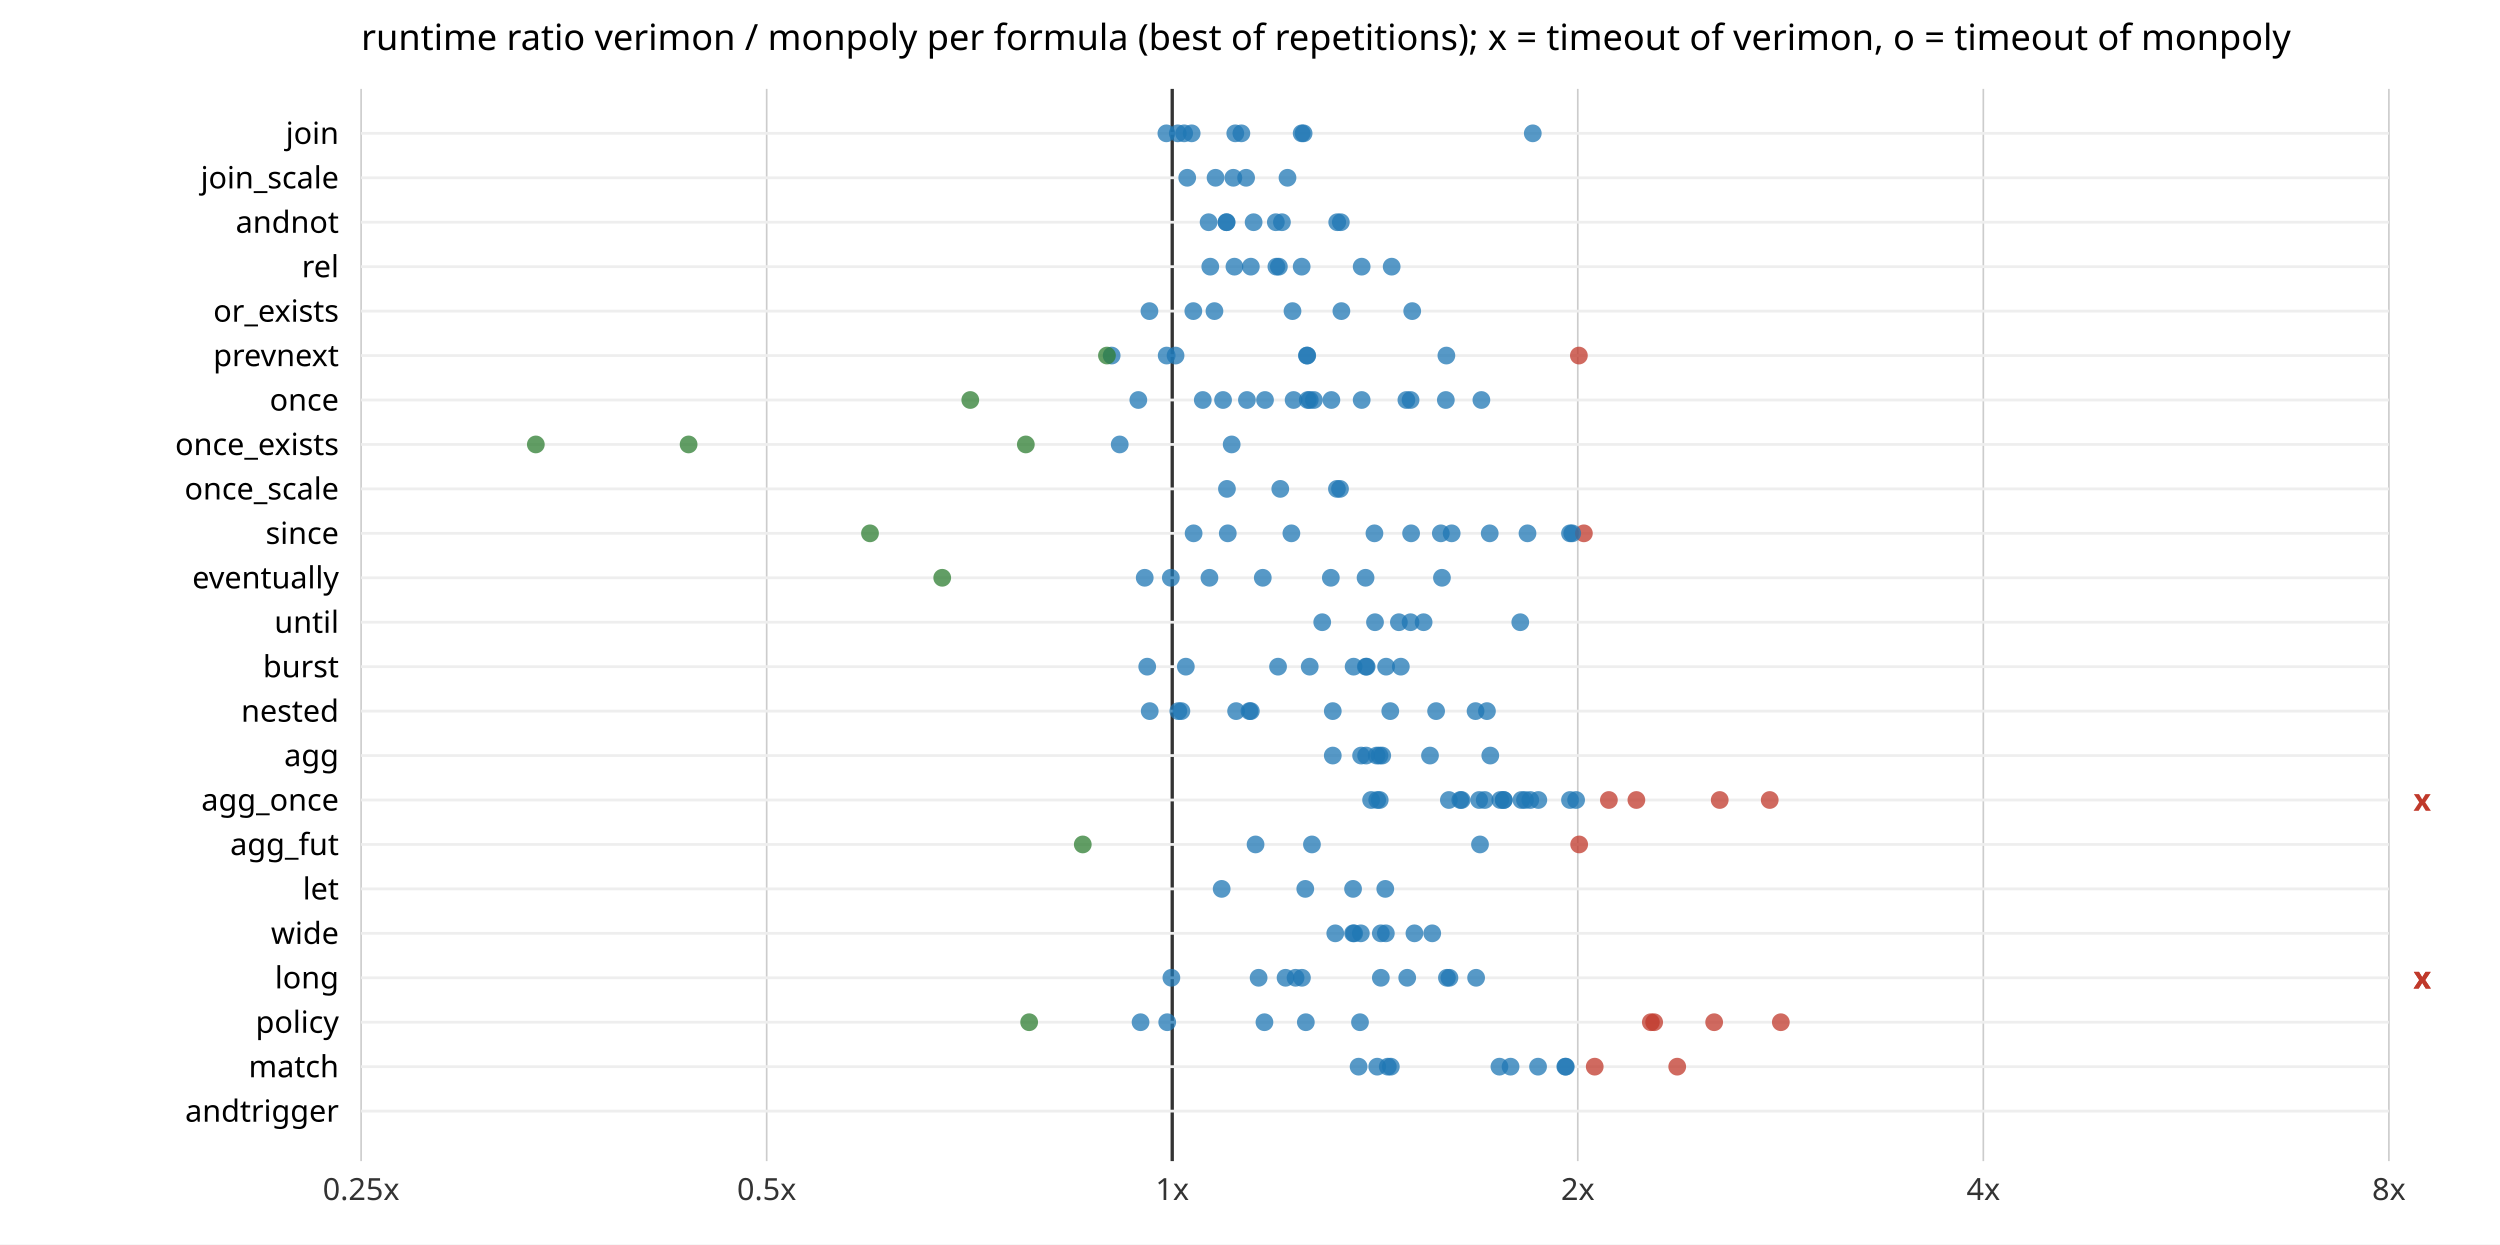
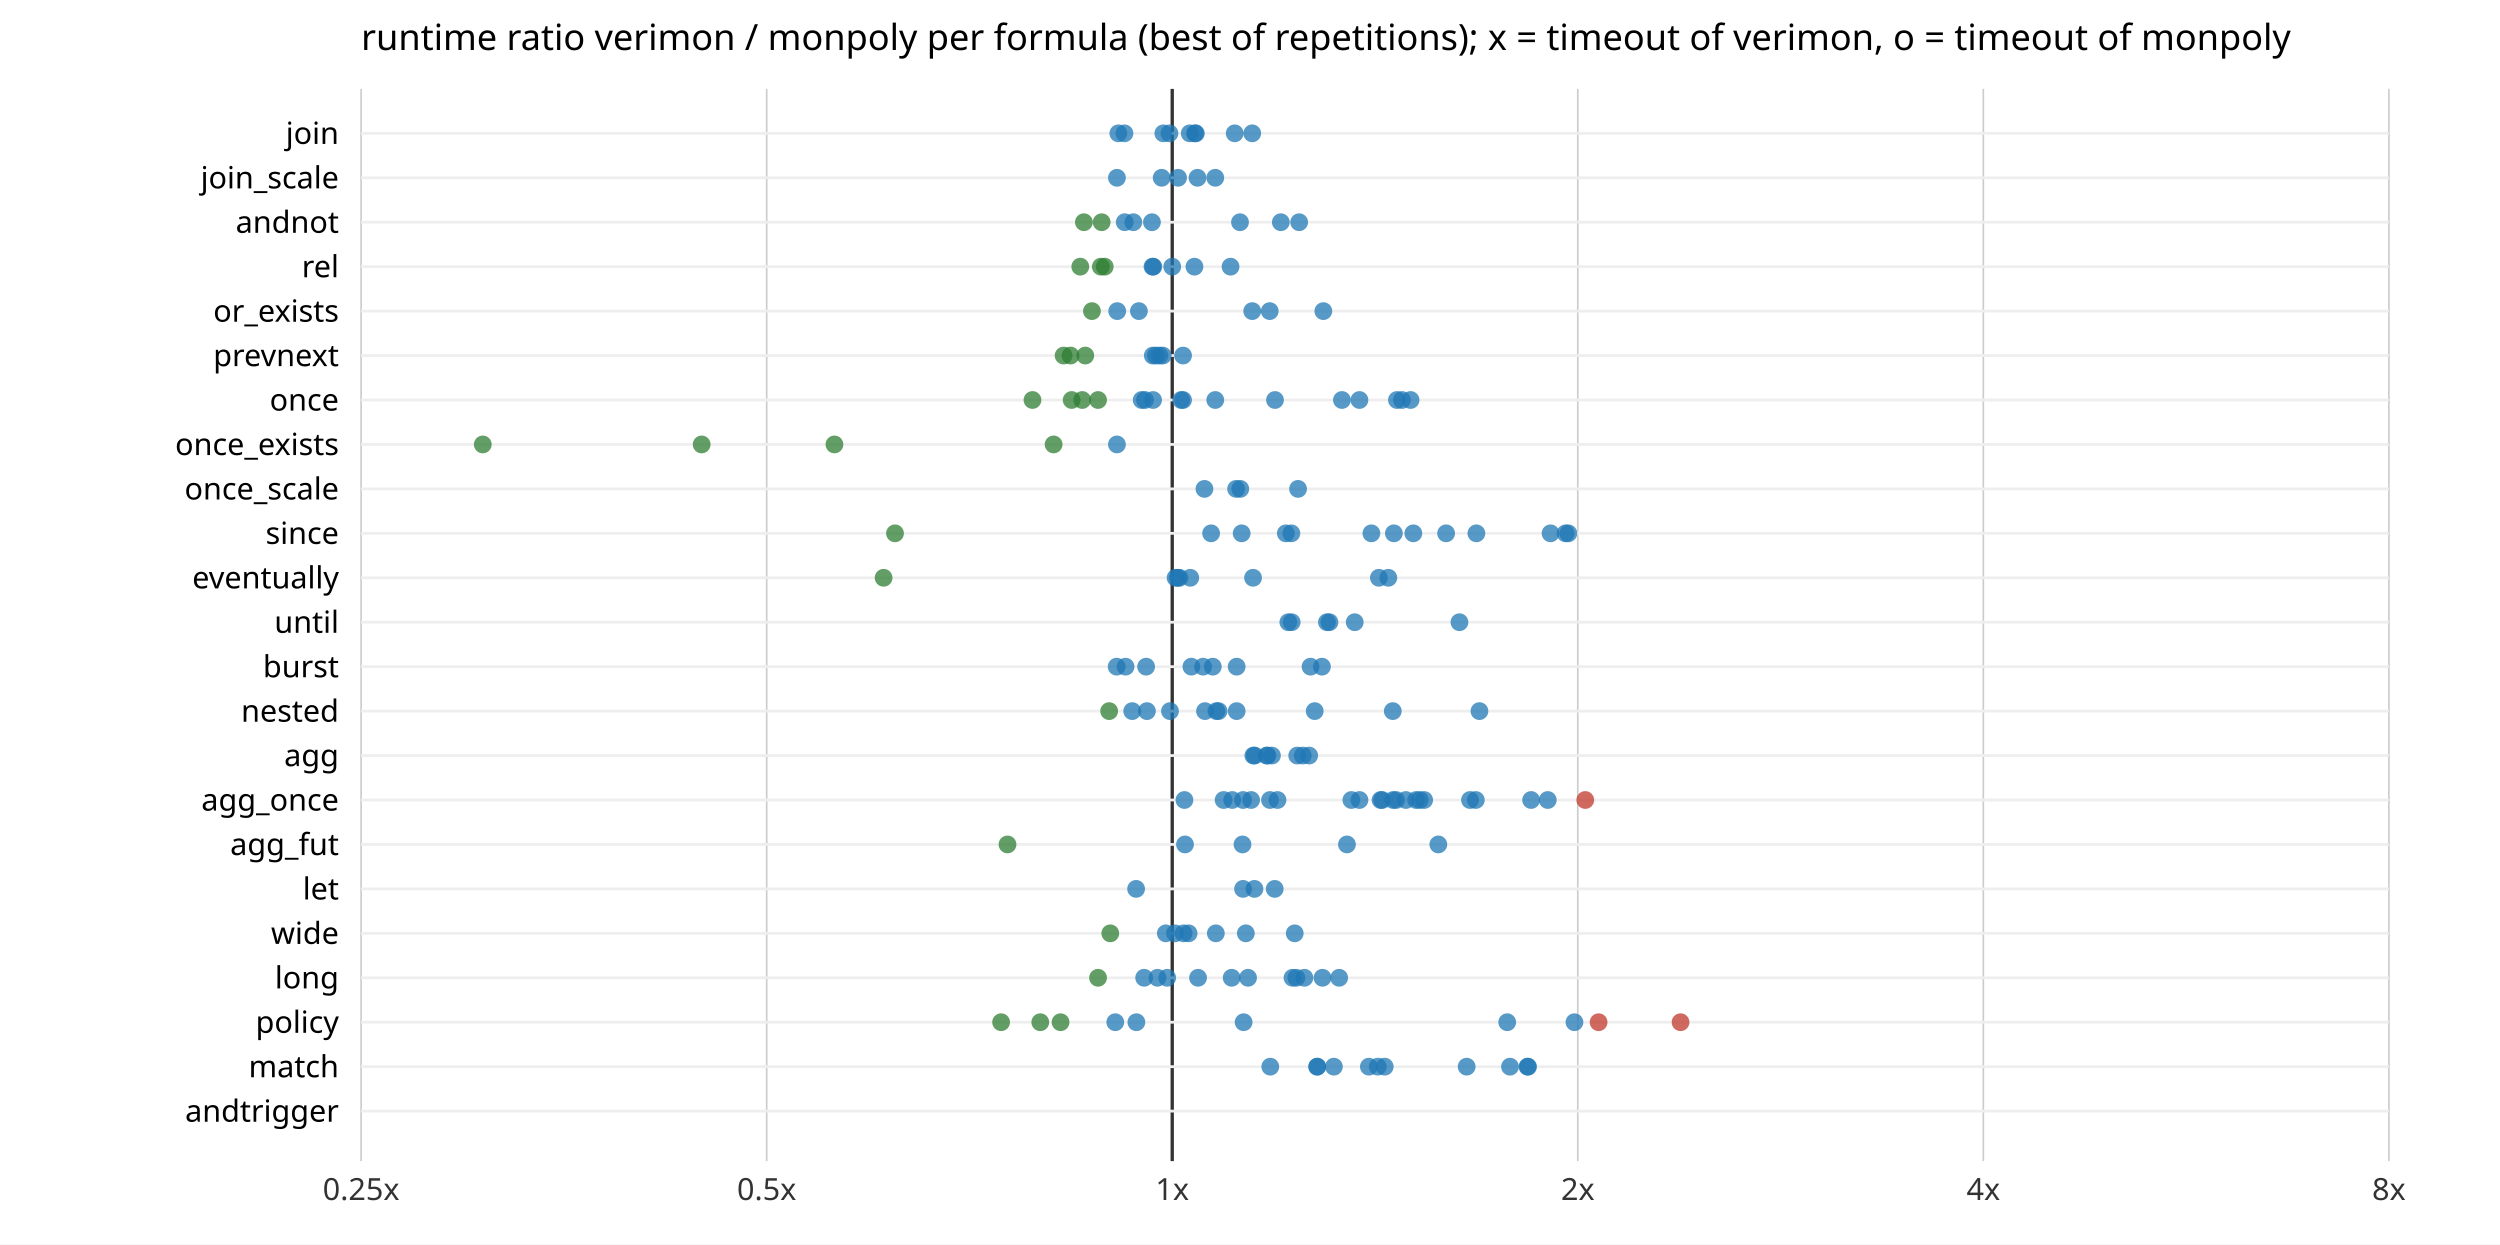
<svg xmlns="http://www.w3.org/2000/svg" width="900" height="448" font-family="sans-serif" font-size="11">
  <rect width="100%" height="100%" fill="white" />
  <text x="130" y="18" font-size="13">runtime ratio verimon / monpoly per formula (best of repetitions); x = timeout of verimon, o = timeout of monpoly</text>
  <line x1="130.0" y1="32" x2="130.0" y2="418" stroke="#ccc" stroke-width="0.6" />
  <text x="130.0" y="432" text-anchor="middle" fill="#333">0.25x</text>
  <line x1="276.0" y1="32" x2="276.0" y2="418" stroke="#ccc" stroke-width="0.6" />
  <text x="276.0" y="432" text-anchor="middle" fill="#333">0.5x</text>
  <line x1="422.0" y1="32" x2="422.0" y2="418" stroke="#333" stroke-width="1.2" />
  <text x="422.0" y="432" text-anchor="middle" fill="#333">1x</text>
  <line x1="568.0" y1="32" x2="568.0" y2="418" stroke="#ccc" stroke-width="0.6" />
  <text x="568.0" y="432" text-anchor="middle" fill="#333">2x</text>
  <line x1="714.0" y1="32" x2="714.0" y2="418" stroke="#ccc" stroke-width="0.6" />
  <text x="714.0" y="432" text-anchor="middle" fill="#333">4x</text>
  <line x1="860.0" y1="32" x2="860.0" y2="418" stroke="#ccc" stroke-width="0.6" />
  <text x="860.0" y="432" text-anchor="middle" fill="#333">8x</text>
  <text x="122" y="48.0" text-anchor="end" dominant-baseline="middle">join</text>
  <line x1="130" y1="48.0" x2="860" y2="48.0" stroke="#eee" />
-   <circle cx="426.3" cy="48.0" r="3.2" fill="#1f77b4" fill-opacity="0.75" />
-   <circle cx="444.7" cy="48.0" r="3.2" fill="#1f77b4" fill-opacity="0.75" />
-   <circle cx="469.3" cy="48.0" r="3.2" fill="#1f77b4" fill-opacity="0.75" />
-   <circle cx="468.6" cy="48.0" r="3.2" fill="#1f77b4" fill-opacity="0.75" />
-   <circle cx="429.0" cy="48.0" r="3.2" fill="#1f77b4" fill-opacity="0.75" />
-   <circle cx="419.9" cy="48.0" r="3.2" fill="#1f77b4" fill-opacity="0.75" />
-   <circle cx="446.9" cy="48.0" r="3.2" fill="#1f77b4" fill-opacity="0.75" />
-   <circle cx="551.8" cy="48.0" r="3.2" fill="#1f77b4" fill-opacity="0.75" />
-   <circle cx="424.0" cy="48.0" r="3.2" fill="#1f77b4" fill-opacity="0.75" />
+   <circle cx="428.3" cy="48.0" r="3.2" fill="#1f77b4" fill-opacity="0.75" />
+   <circle cx="404.8" cy="48.0" r="3.2" fill="#1f77b4" fill-opacity="0.75" />
+   <circle cx="444.5" cy="48.0" r="3.2" fill="#1f77b4" fill-opacity="0.75" />
+   <circle cx="450.8" cy="48.0" r="3.2" fill="#1f77b4" fill-opacity="0.75" />
+   <circle cx="402.6" cy="48.0" r="3.2" fill="#1f77b4" fill-opacity="0.75" />
+   <circle cx="430.2" cy="48.0" r="3.2" fill="#1f77b4" fill-opacity="0.75" />
+   <circle cx="421.0" cy="48.0" r="3.2" fill="#1f77b4" fill-opacity="0.75" />
+   <circle cx="430.5" cy="48.0" r="3.2" fill="#1f77b4" fill-opacity="0.75" />
+   <circle cx="418.8" cy="48.0" r="3.2" fill="#1f77b4" fill-opacity="0.75" />
  <text x="122" y="64.0" text-anchor="end" dominant-baseline="middle">join_scale</text>
  <line x1="130" y1="64.0" x2="860" y2="64.0" stroke="#eee" />
-   <circle cx="437.6" cy="64.0" r="3.2" fill="#1f77b4" fill-opacity="0.75" />
-   <circle cx="427.4" cy="64.0" r="3.2" fill="#1f77b4" fill-opacity="0.75" />
-   <circle cx="463.5" cy="64.0" r="3.2" fill="#1f77b4" fill-opacity="0.75" />
-   <circle cx="444.0" cy="64.0" r="3.2" fill="#1f77b4" fill-opacity="0.75" />
-   <circle cx="448.6" cy="64.0" r="3.2" fill="#1f77b4" fill-opacity="0.75" />
+   <circle cx="437.5" cy="64.0" r="3.2" fill="#1f77b4" fill-opacity="0.75" />
+   <circle cx="402.1" cy="64.0" r="3.2" fill="#1f77b4" fill-opacity="0.75" />
+   <circle cx="418.2" cy="64.0" r="3.2" fill="#1f77b4" fill-opacity="0.75" />
+   <circle cx="424.1" cy="64.0" r="3.2" fill="#1f77b4" fill-opacity="0.75" />
+   <circle cx="431.1" cy="64.0" r="3.2" fill="#1f77b4" fill-opacity="0.75" />
  <text x="122" y="80.0" text-anchor="end" dominant-baseline="middle">andnot</text>
  <line x1="130" y1="80.0" x2="860" y2="80.0" stroke="#eee" />
-   <circle cx="451.3" cy="80.0" r="3.2" fill="#1f77b4" fill-opacity="0.75" />
-   <circle cx="459.3" cy="80.0" r="3.2" fill="#1f77b4" fill-opacity="0.75" />
-   <circle cx="482.7" cy="80.0" r="3.2" fill="#1f77b4" fill-opacity="0.75" />
-   <circle cx="481.4" cy="80.0" r="3.2" fill="#1f77b4" fill-opacity="0.75" />
-   <circle cx="441.6" cy="80.0" r="3.2" fill="#1f77b4" fill-opacity="0.75" />
-   <circle cx="461.5" cy="80.0" r="3.2" fill="#1f77b4" fill-opacity="0.75" />
-   <circle cx="435.1" cy="80.0" r="3.2" fill="#1f77b4" fill-opacity="0.75" />
-   <circle cx="441.5" cy="80.0" r="3.2" fill="#1f77b4" fill-opacity="0.75" />
+   <circle cx="390.2" cy="80.0" r="3.2" fill="#2e7d32" fill-opacity="0.75" />
+   <circle cx="414.7" cy="80.0" r="3.2" fill="#1f77b4" fill-opacity="0.75" />
+   <circle cx="446.4" cy="80.0" r="3.2" fill="#1f77b4" fill-opacity="0.75" />
+   <circle cx="467.7" cy="80.0" r="3.2" fill="#1f77b4" fill-opacity="0.75" />
+   <circle cx="408.0" cy="80.0" r="3.2" fill="#1f77b4" fill-opacity="0.75" />
+   <circle cx="461.1" cy="80.0" r="3.2" fill="#1f77b4" fill-opacity="0.75" />
+   <circle cx="404.9" cy="80.0" r="3.2" fill="#1f77b4" fill-opacity="0.75" />
+   <circle cx="396.6" cy="80.0" r="3.2" fill="#2e7d32" fill-opacity="0.75" />
  <text x="122" y="96.0" text-anchor="end" dominant-baseline="middle">rel</text>
  <line x1="130" y1="96.0" x2="860" y2="96.0" stroke="#eee" />
-   <circle cx="459.5" cy="96.0" r="3.2" fill="#1f77b4" fill-opacity="0.75" />
-   <circle cx="490.2" cy="96.0" r="3.2" fill="#1f77b4" fill-opacity="0.75" />
-   <circle cx="501.0" cy="96.0" r="3.2" fill="#1f77b4" fill-opacity="0.75" />
-   <circle cx="450.3" cy="96.0" r="3.2" fill="#1f77b4" fill-opacity="0.75" />
-   <circle cx="460.4" cy="96.0" r="3.2" fill="#1f77b4" fill-opacity="0.75" />
-   <circle cx="435.7" cy="96.0" r="3.2" fill="#1f77b4" fill-opacity="0.75" />
-   <circle cx="444.4" cy="96.0" r="3.2" fill="#1f77b4" fill-opacity="0.75" />
-   <circle cx="468.6" cy="96.0" r="3.2" fill="#1f77b4" fill-opacity="0.75" />
+   <circle cx="388.9" cy="96.0" r="3.2" fill="#2e7d32" fill-opacity="0.75" />
+   <circle cx="422.0" cy="96.0" r="3.2" fill="#1f77b4" fill-opacity="0.75" />
+   <circle cx="414.9" cy="96.0" r="3.2" fill="#1f77b4" fill-opacity="0.75" />
+   <circle cx="396.3" cy="96.0" r="3.2" fill="#2e7d32" fill-opacity="0.75" />
+   <circle cx="397.7" cy="96.0" r="3.2" fill="#2e7d32" fill-opacity="0.75" />
+   <circle cx="443.0" cy="96.0" r="3.2" fill="#1f77b4" fill-opacity="0.75" />
+   <circle cx="430.0" cy="96.0" r="3.2" fill="#1f77b4" fill-opacity="0.75" />
+   <circle cx="415.2" cy="96.0" r="3.2" fill="#1f77b4" fill-opacity="0.75" />
  <text x="122" y="112.0" text-anchor="end" dominant-baseline="middle">or_exists</text>
  <line x1="130" y1="112.0" x2="860" y2="112.0" stroke="#eee" />
-   <circle cx="437.2" cy="112.0" r="3.2" fill="#1f77b4" fill-opacity="0.75" />
-   <circle cx="413.8" cy="112.0" r="3.2" fill="#1f77b4" fill-opacity="0.75" />
-   <circle cx="508.4" cy="112.0" r="3.2" fill="#1f77b4" fill-opacity="0.75" />
-   <circle cx="429.6" cy="112.0" r="3.2" fill="#1f77b4" fill-opacity="0.75" />
-   <circle cx="482.9" cy="112.0" r="3.2" fill="#1f77b4" fill-opacity="0.75" />
-   <circle cx="465.3" cy="112.0" r="3.2" fill="#1f77b4" fill-opacity="0.75" />
+   <circle cx="393.1" cy="112.0" r="3.2" fill="#2e7d32" fill-opacity="0.75" />
+   <circle cx="410.0" cy="112.0" r="3.2" fill="#1f77b4" fill-opacity="0.75" />
+   <circle cx="450.8" cy="112.0" r="3.2" fill="#1f77b4" fill-opacity="0.75" />
+   <circle cx="402.2" cy="112.0" r="3.2" fill="#1f77b4" fill-opacity="0.75" />
+   <circle cx="476.4" cy="112.0" r="3.2" fill="#1f77b4" fill-opacity="0.75" />
+   <circle cx="457.1" cy="112.0" r="3.2" fill="#1f77b4" fill-opacity="0.75" />
  <text x="122" y="128.0" text-anchor="end" dominant-baseline="middle">prevnext</text>
  <line x1="130" y1="128.0" x2="860" y2="128.0" stroke="#eee" />
-   <circle cx="568.4" cy="128.0" r="3.2" fill="#c0392b" fill-opacity="0.75" />
-   <circle cx="520.7" cy="128.0" r="3.2" fill="#1f77b4" fill-opacity="0.75" />
-   <circle cx="423.2" cy="128.0" r="3.2" fill="#1f77b4" fill-opacity="0.75" />
-   <circle cx="470.5" cy="128.0" r="3.2" fill="#1f77b4" fill-opacity="0.75" />
-   <circle cx="470.6" cy="128.0" r="3.2" fill="#1f77b4" fill-opacity="0.75" />
-   <circle cx="400.2" cy="128.0" r="3.2" fill="#1f77b4" fill-opacity="0.75" />
-   <circle cx="398.5" cy="128.0" r="3.2" fill="#2e7d32" fill-opacity="0.75" />
-   <circle cx="420.0" cy="128.0" r="3.2" fill="#1f77b4" fill-opacity="0.75" />
+   <circle cx="385.4" cy="128.0" r="3.2" fill="#2e7d32" fill-opacity="0.75" />
+   <circle cx="416.1" cy="128.0" r="3.2" fill="#1f77b4" fill-opacity="0.75" />
+   <circle cx="417.4" cy="128.0" r="3.2" fill="#1f77b4" fill-opacity="0.75" />
+   <circle cx="425.9" cy="128.0" r="3.2" fill="#1f77b4" fill-opacity="0.75" />
+   <circle cx="390.7" cy="128.0" r="3.2" fill="#2e7d32" fill-opacity="0.75" />
+   <circle cx="382.9" cy="128.0" r="3.2" fill="#2e7d32" fill-opacity="0.75" />
+   <circle cx="418.6" cy="128.0" r="3.2" fill="#1f77b4" fill-opacity="0.75" />
+   <circle cx="415.0" cy="128.0" r="3.2" fill="#1f77b4" fill-opacity="0.75" />
  <text x="122" y="144.0" text-anchor="end" dominant-baseline="middle">once</text>
  <line x1="130" y1="144.0" x2="860" y2="144.0" stroke="#eee" />
+   <circle cx="411.0" cy="144.0" r="3.2" fill="#1f77b4" fill-opacity="0.75" />
+   <circle cx="415.1" cy="144.0" r="3.2" fill="#1f77b4" fill-opacity="0.75" />
+   <circle cx="385.8" cy="144.0" r="3.2" fill="#2e7d32" fill-opacity="0.75" />
+   <circle cx="437.5" cy="144.0" r="3.2" fill="#1f77b4" fill-opacity="0.75" />
+   <circle cx="425.9" cy="144.0" r="3.2" fill="#1f77b4" fill-opacity="0.75" />
+   <circle cx="459.0" cy="144.0" r="3.2" fill="#1f77b4" fill-opacity="0.75" />
+   <circle cx="502.9" cy="144.0" r="3.2" fill="#1f77b4" fill-opacity="0.75" />
  <circle cx="507.8" cy="144.0" r="3.2" fill="#1f77b4" fill-opacity="0.75" />
-   <circle cx="479.3" cy="144.0" r="3.2" fill="#1f77b4" fill-opacity="0.75" />
-   <circle cx="470.8" cy="144.0" r="3.2" fill="#1f77b4" fill-opacity="0.75" />
-   <circle cx="455.4" cy="144.0" r="3.2" fill="#1f77b4" fill-opacity="0.75" />
-   <circle cx="465.7" cy="144.0" r="3.2" fill="#1f77b4" fill-opacity="0.75" />
-   <circle cx="471.5" cy="144.0" r="3.2" fill="#1f77b4" fill-opacity="0.75" />
-   <circle cx="506.3" cy="144.0" r="3.2" fill="#1f77b4" fill-opacity="0.75" />
-   <circle cx="490.2" cy="144.0" r="3.2" fill="#1f77b4" fill-opacity="0.75" />
-   <circle cx="433.0" cy="144.0" r="3.2" fill="#1f77b4" fill-opacity="0.75" />
-   <circle cx="448.9" cy="144.0" r="3.2" fill="#1f77b4" fill-opacity="0.75" />
-   <circle cx="440.3" cy="144.0" r="3.2" fill="#1f77b4" fill-opacity="0.75" />
-   <circle cx="409.8" cy="144.0" r="3.2" fill="#1f77b4" fill-opacity="0.75" />
-   <circle cx="349.3" cy="144.0" r="3.2" fill="#2e7d32" fill-opacity="0.75" />
-   <circle cx="533.3" cy="144.0" r="3.2" fill="#1f77b4" fill-opacity="0.75" />
-   <circle cx="520.5" cy="144.0" r="3.2" fill="#1f77b4" fill-opacity="0.75" />
-   <circle cx="473.0" cy="144.0" r="3.2" fill="#1f77b4" fill-opacity="0.75" />
+   <circle cx="412.2" cy="144.0" r="3.2" fill="#1f77b4" fill-opacity="0.75" />
+   <circle cx="389.6" cy="144.0" r="3.2" fill="#2e7d32" fill-opacity="0.75" />
+   <circle cx="425.2" cy="144.0" r="3.2" fill="#1f77b4" fill-opacity="0.75" />
+   <circle cx="395.3" cy="144.0" r="3.2" fill="#2e7d32" fill-opacity="0.75" />
+   <circle cx="371.7" cy="144.0" r="3.2" fill="#2e7d32" fill-opacity="0.75" />
+   <circle cx="504.7" cy="144.0" r="3.2" fill="#1f77b4" fill-opacity="0.75" />
+   <circle cx="483.1" cy="144.0" r="3.2" fill="#1f77b4" fill-opacity="0.75" />
+   <circle cx="489.4" cy="144.0" r="3.2" fill="#1f77b4" fill-opacity="0.75" />
  <text x="122" y="160.0" text-anchor="end" dominant-baseline="middle">once_exists</text>
  <line x1="130" y1="160.0" x2="860" y2="160.0" stroke="#eee" />
-   <circle cx="443.4" cy="160.0" r="3.2" fill="#1f77b4" fill-opacity="0.75" />
-   <circle cx="369.3" cy="160.0" r="3.2" fill="#2e7d32" fill-opacity="0.75" />
-   <circle cx="247.9" cy="160.0" r="3.2" fill="#2e7d32" fill-opacity="0.75" />
-   <circle cx="403.1" cy="160.0" r="3.2" fill="#1f77b4" fill-opacity="0.75" />
-   <circle cx="192.9" cy="160.0" r="3.2" fill="#2e7d32" fill-opacity="0.75" />
+   <circle cx="402.1" cy="160.0" r="3.2" fill="#1f77b4" fill-opacity="0.75" />
+   <circle cx="300.4" cy="160.0" r="3.2" fill="#2e7d32" fill-opacity="0.75" />
+   <circle cx="252.6" cy="160.0" r="3.2" fill="#2e7d32" fill-opacity="0.75" />
+   <circle cx="379.3" cy="160.0" r="3.2" fill="#2e7d32" fill-opacity="0.75" />
+   <circle cx="173.8" cy="160.0" r="3.2" fill="#2e7d32" fill-opacity="0.75" />
  <text x="122" y="176.0" text-anchor="end" dominant-baseline="middle">once_scale</text>
  <line x1="130" y1="176.0" x2="860" y2="176.0" stroke="#eee" />
-   <circle cx="441.7" cy="176.0" r="3.2" fill="#1f77b4" fill-opacity="0.75" />
-   <circle cx="482.4" cy="176.0" r="3.2" fill="#1f77b4" fill-opacity="0.75" />
-   <circle cx="481.3" cy="176.0" r="3.2" fill="#1f77b4" fill-opacity="0.75" />
-   <circle cx="460.9" cy="176.0" r="3.2" fill="#1f77b4" fill-opacity="0.75" />
+   <circle cx="433.6" cy="176.0" r="3.2" fill="#1f77b4" fill-opacity="0.75" />
+   <circle cx="467.3" cy="176.0" r="3.2" fill="#1f77b4" fill-opacity="0.75" />
+   <circle cx="445.0" cy="176.0" r="3.2" fill="#1f77b4" fill-opacity="0.75" />
+   <circle cx="446.5" cy="176.0" r="3.2" fill="#1f77b4" fill-opacity="0.75" />
  <text x="122" y="192.0" text-anchor="end" dominant-baseline="middle">since</text>
  <line x1="130" y1="192.0" x2="860" y2="192.0" stroke="#eee" />
-   <circle cx="442.0" cy="192.0" r="3.2" fill="#1f77b4" fill-opacity="0.75" />
-   <circle cx="429.7" cy="192.0" r="3.2" fill="#1f77b4" fill-opacity="0.75" />
-   <circle cx="522.6" cy="192.0" r="3.2" fill="#1f77b4" fill-opacity="0.75" />
-   <circle cx="518.7" cy="192.0" r="3.2" fill="#1f77b4" fill-opacity="0.75" />
-   <circle cx="549.9" cy="192.0" r="3.2" fill="#1f77b4" fill-opacity="0.75" />
-   <circle cx="536.3" cy="192.0" r="3.2" fill="#1f77b4" fill-opacity="0.75" />
-   <circle cx="565.2" cy="192.0" r="3.2" fill="#1f77b4" fill-opacity="0.75" />
-   <circle cx="570.2" cy="192.0" r="3.2" fill="#c0392b" fill-opacity="0.75" />
-   <circle cx="566.0" cy="192.0" r="3.2" fill="#1f77b4" fill-opacity="0.75" />
-   <circle cx="508.0" cy="192.0" r="3.2" fill="#1f77b4" fill-opacity="0.75" />
-   <circle cx="494.8" cy="192.0" r="3.2" fill="#1f77b4" fill-opacity="0.75" />
-   <circle cx="313.2" cy="192.0" r="3.2" fill="#2e7d32" fill-opacity="0.75" />
+   <circle cx="436.0" cy="192.0" r="3.2" fill="#1f77b4" fill-opacity="0.75" />
+   <circle cx="447.0" cy="192.0" r="3.2" fill="#1f77b4" fill-opacity="0.75" />
+   <circle cx="462.9" cy="192.0" r="3.2" fill="#1f77b4" fill-opacity="0.75" />
+   <circle cx="501.8" cy="192.0" r="3.2" fill="#1f77b4" fill-opacity="0.75" />
+   <circle cx="520.6" cy="192.0" r="3.2" fill="#1f77b4" fill-opacity="0.75" />
+   <circle cx="531.5" cy="192.0" r="3.2" fill="#1f77b4" fill-opacity="0.75" />
+   <circle cx="558.2" cy="192.0" r="3.2" fill="#1f77b4" fill-opacity="0.75" />
+   <circle cx="563.6" cy="192.0" r="3.2" fill="#1f77b4" fill-opacity="0.75" />
+   <circle cx="564.6" cy="192.0" r="3.2" fill="#1f77b4" fill-opacity="0.75" />
+   <circle cx="493.7" cy="192.0" r="3.2" fill="#1f77b4" fill-opacity="0.75" />
+   <circle cx="508.8" cy="192.0" r="3.2" fill="#1f77b4" fill-opacity="0.75" />
+   <circle cx="322.2" cy="192.0" r="3.2" fill="#2e7d32" fill-opacity="0.75" />
  <circle cx="464.9" cy="192.0" r="3.2" fill="#1f77b4" fill-opacity="0.75" />
  <text x="122" y="208.0" text-anchor="end" dominant-baseline="middle">eventually</text>
  <line x1="130" y1="208.0" x2="860" y2="208.0" stroke="#eee" />
-   <circle cx="421.5" cy="208.0" r="3.2" fill="#1f77b4" fill-opacity="0.75" />
-   <circle cx="435.4" cy="208.0" r="3.2" fill="#1f77b4" fill-opacity="0.75" />
-   <circle cx="519.1" cy="208.0" r="3.2" fill="#1f77b4" fill-opacity="0.75" />
-   <circle cx="454.6" cy="208.0" r="3.2" fill="#1f77b4" fill-opacity="0.75" />
-   <circle cx="412.1" cy="208.0" r="3.2" fill="#1f77b4" fill-opacity="0.75" />
-   <circle cx="491.6" cy="208.0" r="3.2" fill="#1f77b4" fill-opacity="0.75" />
-   <circle cx="479.1" cy="208.0" r="3.2" fill="#1f77b4" fill-opacity="0.75" />
-   <circle cx="339.2" cy="208.0" r="3.2" fill="#2e7d32" fill-opacity="0.75" />
+   <circle cx="424.6" cy="208.0" r="3.2" fill="#1f77b4" fill-opacity="0.75" />
+   <circle cx="451.1" cy="208.0" r="3.2" fill="#1f77b4" fill-opacity="0.75" />
+   <circle cx="496.4" cy="208.0" r="3.2" fill="#1f77b4" fill-opacity="0.75" />
+   <circle cx="423.2" cy="208.0" r="3.2" fill="#1f77b4" fill-opacity="0.75" />
+   <circle cx="424.0" cy="208.0" r="3.2" fill="#1f77b4" fill-opacity="0.75" />
+   <circle cx="499.8" cy="208.0" r="3.2" fill="#1f77b4" fill-opacity="0.75" />
+   <circle cx="428.5" cy="208.0" r="3.2" fill="#1f77b4" fill-opacity="0.75" />
+   <circle cx="318.1" cy="208.0" r="3.2" fill="#2e7d32" fill-opacity="0.75" />
  <text x="122" y="224.0" text-anchor="end" dominant-baseline="middle">until</text>
  <line x1="130" y1="224.0" x2="860" y2="224.0" stroke="#eee" />
-   <circle cx="503.6" cy="224.0" r="3.2" fill="#1f77b4" fill-opacity="0.75" />
-   <circle cx="512.5" cy="224.0" r="3.2" fill="#1f77b4" fill-opacity="0.75" />
-   <circle cx="507.8" cy="224.0" r="3.2" fill="#1f77b4" fill-opacity="0.75" />
-   <circle cx="476.0" cy="224.0" r="3.2" fill="#1f77b4" fill-opacity="0.75" />
-   <circle cx="495.0" cy="224.0" r="3.2" fill="#1f77b4" fill-opacity="0.75" />
-   <circle cx="547.3" cy="224.0" r="3.2" fill="#1f77b4" fill-opacity="0.75" />
+   <circle cx="487.7" cy="224.0" r="3.2" fill="#1f77b4" fill-opacity="0.75" />
+   <circle cx="477.7" cy="224.0" r="3.2" fill="#1f77b4" fill-opacity="0.75" />
+   <circle cx="478.6" cy="224.0" r="3.2" fill="#1f77b4" fill-opacity="0.75" />
+   <circle cx="465.0" cy="224.0" r="3.2" fill="#1f77b4" fill-opacity="0.75" />
+   <circle cx="463.8" cy="224.0" r="3.2" fill="#1f77b4" fill-opacity="0.75" />
+   <circle cx="525.4" cy="224.0" r="3.2" fill="#1f77b4" fill-opacity="0.75" />
  <text x="122" y="240.0" text-anchor="end" dominant-baseline="middle">burst</text>
  <line x1="130" y1="240.0" x2="860" y2="240.0" stroke="#eee" />
-   <circle cx="426.9" cy="240.0" r="3.2" fill="#1f77b4" fill-opacity="0.75" />
-   <circle cx="460.1" cy="240.0" r="3.2" fill="#1f77b4" fill-opacity="0.75" />
-   <circle cx="471.5" cy="240.0" r="3.2" fill="#1f77b4" fill-opacity="0.75" />
-   <circle cx="499.0" cy="240.0" r="3.2" fill="#1f77b4" fill-opacity="0.75" />
-   <circle cx="492.0" cy="240.0" r="3.2" fill="#1f77b4" fill-opacity="0.75" />
-   <circle cx="504.3" cy="240.0" r="3.2" fill="#1f77b4" fill-opacity="0.75" />
-   <circle cx="487.3" cy="240.0" r="3.2" fill="#1f77b4" fill-opacity="0.75" />
-   <circle cx="491.7" cy="240.0" r="3.2" fill="#1f77b4" fill-opacity="0.75" />
-   <circle cx="413.0" cy="240.0" r="3.2" fill="#1f77b4" fill-opacity="0.75" />
+   <circle cx="412.6" cy="240.0" r="3.2" fill="#1f77b4" fill-opacity="0.75" />
+   <circle cx="402.0" cy="240.0" r="3.2" fill="#1f77b4" fill-opacity="0.75" />
+   <circle cx="445.2" cy="240.0" r="3.2" fill="#1f77b4" fill-opacity="0.75" />
+   <circle cx="428.9" cy="240.0" r="3.2" fill="#1f77b4" fill-opacity="0.75" />
+   <circle cx="433.1" cy="240.0" r="3.2" fill="#1f77b4" fill-opacity="0.75" />
+   <circle cx="436.6" cy="240.0" r="3.2" fill="#1f77b4" fill-opacity="0.75" />
+   <circle cx="475.9" cy="240.0" r="3.2" fill="#1f77b4" fill-opacity="0.75" />
+   <circle cx="471.8" cy="240.0" r="3.2" fill="#1f77b4" fill-opacity="0.75" />
+   <circle cx="405.2" cy="240.0" r="3.2" fill="#1f77b4" fill-opacity="0.75" />
  <text x="122" y="256.0" text-anchor="end" dominant-baseline="middle">nested</text>
  <line x1="130" y1="256.0" x2="860" y2="256.0" stroke="#eee" />
-   <circle cx="450.3" cy="256.0" r="3.2" fill="#1f77b4" fill-opacity="0.75" />
-   <circle cx="449.8" cy="256.0" r="3.2" fill="#1f77b4" fill-opacity="0.75" />
-   <circle cx="425.3" cy="256.0" r="3.2" fill="#1f77b4" fill-opacity="0.75" />
-   <circle cx="424.2" cy="256.0" r="3.2" fill="#1f77b4" fill-opacity="0.75" />
-   <circle cx="445.0" cy="256.0" r="3.2" fill="#1f77b4" fill-opacity="0.75" />
-   <circle cx="413.9" cy="256.0" r="3.2" fill="#1f77b4" fill-opacity="0.75" />
-   <circle cx="535.3" cy="256.0" r="3.2" fill="#1f77b4" fill-opacity="0.75" />
-   <circle cx="479.8" cy="256.0" r="3.2" fill="#1f77b4" fill-opacity="0.75" />
-   <circle cx="531.2" cy="256.0" r="3.2" fill="#1f77b4" fill-opacity="0.75" />
-   <circle cx="517.0" cy="256.0" r="3.2" fill="#1f77b4" fill-opacity="0.75" />
-   <circle cx="500.5" cy="256.0" r="3.2" fill="#1f77b4" fill-opacity="0.75" />
+   <circle cx="438.7" cy="256.0" r="3.2" fill="#1f77b4" fill-opacity="0.75" />
+   <circle cx="412.9" cy="256.0" r="3.2" fill="#1f77b4" fill-opacity="0.75" />
+   <circle cx="399.3" cy="256.0" r="3.2" fill="#2e7d32" fill-opacity="0.75" />
+   <circle cx="421.2" cy="256.0" r="3.2" fill="#1f77b4" fill-opacity="0.75" />
+   <circle cx="433.8" cy="256.0" r="3.2" fill="#1f77b4" fill-opacity="0.75" />
+   <circle cx="407.6" cy="256.0" r="3.2" fill="#1f77b4" fill-opacity="0.75" />
+   <circle cx="532.6" cy="256.0" r="3.2" fill="#1f77b4" fill-opacity="0.75" />
+   <circle cx="437.9" cy="256.0" r="3.2" fill="#1f77b4" fill-opacity="0.75" />
+   <circle cx="501.4" cy="256.0" r="3.2" fill="#1f77b4" fill-opacity="0.75" />
+   <circle cx="445.2" cy="256.0" r="3.2" fill="#1f77b4" fill-opacity="0.75" />
+   <circle cx="473.3" cy="256.0" r="3.2" fill="#1f77b4" fill-opacity="0.75" />
  <text x="122" y="272.0" text-anchor="end" dominant-baseline="middle">agg</text>
  <line x1="130" y1="272.0" x2="860" y2="272.0" stroke="#eee" />
-   <circle cx="496.6" cy="272.0" r="3.2" fill="#1f77b4" fill-opacity="0.75" />
-   <circle cx="491.8" cy="272.0" r="3.2" fill="#1f77b4" fill-opacity="0.75" />
-   <circle cx="497.6" cy="272.0" r="3.2" fill="#1f77b4" fill-opacity="0.75" />
-   <circle cx="490.0" cy="272.0" r="3.2" fill="#1f77b4" fill-opacity="0.75" />
-   <circle cx="536.5" cy="272.0" r="3.2" fill="#1f77b4" fill-opacity="0.75" />
-   <circle cx="495.6" cy="272.0" r="3.2" fill="#1f77b4" fill-opacity="0.75" />
-   <circle cx="514.8" cy="272.0" r="3.2" fill="#1f77b4" fill-opacity="0.75" />
-   <circle cx="479.8" cy="272.0" r="3.2" fill="#1f77b4" fill-opacity="0.75" />
+   <circle cx="469.0" cy="272.0" r="3.2" fill="#1f77b4" fill-opacity="0.75" />
+   <circle cx="451.7" cy="272.0" r="3.2" fill="#1f77b4" fill-opacity="0.75" />
+   <circle cx="456.0" cy="272.0" r="3.2" fill="#1f77b4" fill-opacity="0.75" />
+   <circle cx="471.3" cy="272.0" r="3.2" fill="#1f77b4" fill-opacity="0.75" />
+   <circle cx="456.3" cy="272.0" r="3.2" fill="#1f77b4" fill-opacity="0.75" />
+   <circle cx="451.2" cy="272.0" r="3.2" fill="#1f77b4" fill-opacity="0.75" />
+   <circle cx="467.0" cy="272.0" r="3.2" fill="#1f77b4" fill-opacity="0.75" />
+   <circle cx="457.9" cy="272.0" r="3.2" fill="#1f77b4" fill-opacity="0.75" />
  <text x="122" y="288.0" text-anchor="end" dominant-baseline="middle">agg_once</text>
  <line x1="130" y1="288.0" x2="860" y2="288.0" stroke="#eee" />
-   <circle cx="589.1" cy="288.0" r="3.2" fill="#c0392b" fill-opacity="0.75" />
-   <circle cx="540.1" cy="288.0" r="3.2" fill="#1f77b4" fill-opacity="0.75" />
-   <circle cx="547.7" cy="288.0" r="3.2" fill="#1f77b4" fill-opacity="0.75" />
-   <circle cx="565.2" cy="288.0" r="3.2" fill="#1f77b4" fill-opacity="0.75" />
-   <circle cx="532.5" cy="288.0" r="3.2" fill="#1f77b4" fill-opacity="0.75" />
-   <circle cx="567.4" cy="288.0" r="3.2" fill="#1f77b4" fill-opacity="0.75" />
-   <circle cx="579.2" cy="288.0" r="3.2" fill="#c0392b" fill-opacity="0.75" />
-   <circle cx="619.1" cy="288.0" r="3.2" fill="#c0392b" fill-opacity="0.75" />
-   <circle cx="637.1" cy="288.0" r="3.2" fill="#c0392b" fill-opacity="0.75" />
-   <circle cx="553.8" cy="288.0" r="3.2" fill="#1f77b4" fill-opacity="0.75" />
-   <circle cx="541.3" cy="288.0" r="3.2" fill="#1f77b4" fill-opacity="0.75" />
-   <circle cx="549.0" cy="288.0" r="3.2" fill="#1f77b4" fill-opacity="0.75" />
-   <circle cx="521.6" cy="288.0" r="3.2" fill="#1f77b4" fill-opacity="0.75" />
-   <circle cx="525.7" cy="288.0" r="3.2" fill="#1f77b4" fill-opacity="0.75" />
-   <circle cx="526.2" cy="288.0" r="3.2" fill="#1f77b4" fill-opacity="0.75" />
-   <circle cx="541.4" cy="288.0" r="3.2" fill="#1f77b4" fill-opacity="0.75" />
-   <circle cx="534.5" cy="288.0" r="3.2" fill="#1f77b4" fill-opacity="0.75" />
-   <circle cx="495.8" cy="288.0" r="3.2" fill="#1f77b4" fill-opacity="0.75" />
-   <circle cx="496.7" cy="288.0" r="3.2" fill="#1f77b4" fill-opacity="0.75" />
-   <text x="872.0" y="288.0" text-anchor="middle" dominant-baseline="middle" fill="#c0392b" font-weight="bold">x</text>
-   <circle cx="550.9" cy="288.0" r="3.2" fill="#1f77b4" fill-opacity="0.75" />
-   <circle cx="493.6" cy="288.0" r="3.2" fill="#1f77b4" fill-opacity="0.75" />
+   <circle cx="497.0" cy="288.0" r="3.2" fill="#1f77b4" fill-opacity="0.75" />
+   <circle cx="502.6" cy="288.0" r="3.2" fill="#1f77b4" fill-opacity="0.75" />
+   <circle cx="551.2" cy="288.0" r="3.2" fill="#1f77b4" fill-opacity="0.75" />
+   <circle cx="497.6" cy="288.0" r="3.2" fill="#1f77b4" fill-opacity="0.75" />
+   <circle cx="506.1" cy="288.0" r="3.2" fill="#1f77b4" fill-opacity="0.75" />
+   <circle cx="531.3" cy="288.0" r="3.2" fill="#1f77b4" fill-opacity="0.75" />
+   <circle cx="529.2" cy="288.0" r="3.2" fill="#1f77b4" fill-opacity="0.75" />
+   <circle cx="570.7" cy="288.0" r="3.2" fill="#c0392b" fill-opacity="0.75" />
+   <circle cx="557.2" cy="288.0" r="3.2" fill="#1f77b4" fill-opacity="0.75" />
+   <circle cx="512.7" cy="288.0" r="3.2" fill="#1f77b4" fill-opacity="0.75" />
+   <circle cx="501.5" cy="288.0" r="3.2" fill="#1f77b4" fill-opacity="0.75" />
+   <circle cx="486.5" cy="288.0" r="3.2" fill="#1f77b4" fill-opacity="0.75" />
+   <circle cx="489.4" cy="288.0" r="3.2" fill="#1f77b4" fill-opacity="0.75" />
+   <circle cx="457.2" cy="288.0" r="3.2" fill="#1f77b4" fill-opacity="0.75" />
+   <circle cx="443.6" cy="288.0" r="3.2" fill="#1f77b4" fill-opacity="0.75" />
+   <circle cx="459.9" cy="288.0" r="3.2" fill="#1f77b4" fill-opacity="0.75" />
+   <circle cx="447.5" cy="288.0" r="3.2" fill="#1f77b4" fill-opacity="0.75" />
+   <circle cx="426.4" cy="288.0" r="3.2" fill="#1f77b4" fill-opacity="0.75" />
+   <circle cx="450.4" cy="288.0" r="3.2" fill="#1f77b4" fill-opacity="0.75" />
+   <circle cx="511.1" cy="288.0" r="3.2" fill="#1f77b4" fill-opacity="0.75" />
+   <circle cx="509.8" cy="288.0" r="3.2" fill="#1f77b4" fill-opacity="0.75" />
+   <circle cx="440.5" cy="288.0" r="3.2" fill="#1f77b4" fill-opacity="0.75" />
  <text x="122" y="304.0" text-anchor="end" dominant-baseline="middle">agg_fut</text>
  <line x1="130" y1="304.0" x2="860" y2="304.0" stroke="#eee" />
-   <circle cx="452.0" cy="304.0" r="3.2" fill="#1f77b4" fill-opacity="0.75" />
-   <circle cx="389.8" cy="304.0" r="3.2" fill="#2e7d32" fill-opacity="0.75" />
-   <circle cx="472.3" cy="304.0" r="3.2" fill="#1f77b4" fill-opacity="0.75" />
-   <circle cx="568.5" cy="304.0" r="3.2" fill="#c0392b" fill-opacity="0.75" />
-   <circle cx="532.8" cy="304.0" r="3.2" fill="#1f77b4" fill-opacity="0.75" />
+   <circle cx="426.6" cy="304.0" r="3.2" fill="#1f77b4" fill-opacity="0.75" />
+   <circle cx="362.7" cy="304.0" r="3.2" fill="#2e7d32" fill-opacity="0.75" />
+   <circle cx="447.3" cy="304.0" r="3.2" fill="#1f77b4" fill-opacity="0.75" />
+   <circle cx="517.8" cy="304.0" r="3.2" fill="#1f77b4" fill-opacity="0.75" />
+   <circle cx="484.9" cy="304.0" r="3.2" fill="#1f77b4" fill-opacity="0.75" />
  <text x="122" y="320.0" text-anchor="end" dominant-baseline="middle">let</text>
  <line x1="130" y1="320.0" x2="860" y2="320.0" stroke="#eee" />
-   <circle cx="439.8" cy="320.0" r="3.2" fill="#1f77b4" fill-opacity="0.75" />
-   <circle cx="469.9" cy="320.0" r="3.2" fill="#1f77b4" fill-opacity="0.75" />
-   <circle cx="487.1" cy="320.0" r="3.2" fill="#1f77b4" fill-opacity="0.75" />
-   <circle cx="498.7" cy="320.0" r="3.2" fill="#1f77b4" fill-opacity="0.75" />
+   <circle cx="409.0" cy="320.0" r="3.2" fill="#1f77b4" fill-opacity="0.75" />
+   <circle cx="447.5" cy="320.0" r="3.2" fill="#1f77b4" fill-opacity="0.75" />
+   <circle cx="451.6" cy="320.0" r="3.2" fill="#1f77b4" fill-opacity="0.75" />
+   <circle cx="458.9" cy="320.0" r="3.2" fill="#1f77b4" fill-opacity="0.75" />
  <text x="122" y="336.0" text-anchor="end" dominant-baseline="middle">wide</text>
  <line x1="130" y1="336.0" x2="860" y2="336.0" stroke="#eee" />
-   <circle cx="498.9" cy="336.0" r="3.2" fill="#1f77b4" fill-opacity="0.75" />
-   <circle cx="487.1" cy="336.0" r="3.2" fill="#1f77b4" fill-opacity="0.75" />
-   <circle cx="509.2" cy="336.0" r="3.2" fill="#1f77b4" fill-opacity="0.75" />
-   <circle cx="480.7" cy="336.0" r="3.2" fill="#1f77b4" fill-opacity="0.75" />
-   <circle cx="487.5" cy="336.0" r="3.2" fill="#1f77b4" fill-opacity="0.75" />
-   <circle cx="489.9" cy="336.0" r="3.2" fill="#1f77b4" fill-opacity="0.75" />
-   <circle cx="515.6" cy="336.0" r="3.2" fill="#1f77b4" fill-opacity="0.75" />
-   <circle cx="497.1" cy="336.0" r="3.2" fill="#1f77b4" fill-opacity="0.75" />
+   <circle cx="426.1" cy="336.0" r="3.2" fill="#1f77b4" fill-opacity="0.75" />
+   <circle cx="423.0" cy="336.0" r="3.2" fill="#1f77b4" fill-opacity="0.75" />
+   <circle cx="466.1" cy="336.0" r="3.2" fill="#1f77b4" fill-opacity="0.75" />
+   <circle cx="399.7" cy="336.0" r="3.2" fill="#2e7d32" fill-opacity="0.75" />
+   <circle cx="419.7" cy="336.0" r="3.2" fill="#1f77b4" fill-opacity="0.75" />
+   <circle cx="437.7" cy="336.0" r="3.2" fill="#1f77b4" fill-opacity="0.75" />
+   <circle cx="448.5" cy="336.0" r="3.2" fill="#1f77b4" fill-opacity="0.75" />
+   <circle cx="427.9" cy="336.0" r="3.2" fill="#1f77b4" fill-opacity="0.75" />
  <text x="122" y="352.0" text-anchor="end" dominant-baseline="middle">long</text>
  <line x1="130" y1="352.0" x2="860" y2="352.0" stroke="#eee" />
-   <circle cx="462.8" cy="352.0" r="3.2" fill="#1f77b4" fill-opacity="0.75" />
-   <circle cx="466.4" cy="352.0" r="3.2" fill="#1f77b4" fill-opacity="0.75" />
-   <circle cx="497.1" cy="352.0" r="3.2" fill="#1f77b4" fill-opacity="0.75" />
-   <circle cx="521.8" cy="352.0" r="3.2" fill="#1f77b4" fill-opacity="0.75" />
-   <circle cx="421.7" cy="352.0" r="3.2" fill="#1f77b4" fill-opacity="0.75" />
-   <circle cx="468.7" cy="352.0" r="3.2" fill="#1f77b4" fill-opacity="0.75" />
-   <circle cx="453.1" cy="352.0" r="3.2" fill="#1f77b4" fill-opacity="0.75" />
-   <text x="872.0" y="352.0" text-anchor="middle" dominant-baseline="middle" fill="#c0392b" font-weight="bold">x</text>
-   <circle cx="520.9" cy="352.0" r="3.2" fill="#1f77b4" fill-opacity="0.75" />
-   <circle cx="506.6" cy="352.0" r="3.2" fill="#1f77b4" fill-opacity="0.75" />
-   <circle cx="531.4" cy="352.0" r="3.2" fill="#1f77b4" fill-opacity="0.75" />
-   <text x="872.0" y="352.0" text-anchor="middle" dominant-baseline="middle" fill="#c0392b" font-weight="bold">x</text>
+   <circle cx="420.2" cy="352.0" r="3.2" fill="#1f77b4" fill-opacity="0.75" />
+   <circle cx="465.3" cy="352.0" r="3.2" fill="#1f77b4" fill-opacity="0.75" />
+   <circle cx="449.3" cy="352.0" r="3.2" fill="#1f77b4" fill-opacity="0.75" />
+   <circle cx="476.1" cy="352.0" r="3.2" fill="#1f77b4" fill-opacity="0.75" />
+   <circle cx="395.3" cy="352.0" r="3.2" fill="#2e7d32" fill-opacity="0.75" />
+   <circle cx="431.3" cy="352.0" r="3.2" fill="#1f77b4" fill-opacity="0.75" />
+   <circle cx="416.7" cy="352.0" r="3.2" fill="#1f77b4" fill-opacity="0.75" />
+   <circle cx="469.6" cy="352.0" r="3.2" fill="#1f77b4" fill-opacity="0.75" />
+   <circle cx="466.7" cy="352.0" r="3.2" fill="#1f77b4" fill-opacity="0.75" />
+   <circle cx="482.1" cy="352.0" r="3.2" fill="#1f77b4" fill-opacity="0.75" />
+   <circle cx="443.4" cy="352.0" r="3.2" fill="#1f77b4" fill-opacity="0.75" />
+   <circle cx="411.9" cy="352.0" r="3.2" fill="#1f77b4" fill-opacity="0.75" />
  <text x="122" y="368.0" text-anchor="end" dominant-baseline="middle">policy</text>
  <line x1="130" y1="368.0" x2="860" y2="368.0" stroke="#eee" />
-   <circle cx="455.2" cy="368.0" r="3.2" fill="#1f77b4" fill-opacity="0.75" />
-   <circle cx="420.2" cy="368.0" r="3.2" fill="#1f77b4" fill-opacity="0.75" />
-   <circle cx="370.5" cy="368.0" r="3.2" fill="#2e7d32" fill-opacity="0.75" />
-   <circle cx="410.6" cy="368.0" r="3.2" fill="#1f77b4" fill-opacity="0.75" />
-   <circle cx="617.1" cy="368.0" r="3.2" fill="#c0392b" fill-opacity="0.75" />
-   <circle cx="594.3" cy="368.0" r="3.2" fill="#c0392b" fill-opacity="0.75" />
-   <circle cx="470.1" cy="368.0" r="3.2" fill="#1f77b4" fill-opacity="0.75" />
-   <circle cx="595.5" cy="368.0" r="3.2" fill="#c0392b" fill-opacity="0.75" />
-   <circle cx="641.1" cy="368.0" r="3.2" fill="#c0392b" fill-opacity="0.75" />
-   <circle cx="489.6" cy="368.0" r="3.2" fill="#1f77b4" fill-opacity="0.75" />
+   <circle cx="401.5" cy="368.0" r="3.2" fill="#1f77b4" fill-opacity="0.75" />
+   <circle cx="374.5" cy="368.0" r="3.2" fill="#2e7d32" fill-opacity="0.75" />
+   <circle cx="360.4" cy="368.0" r="3.2" fill="#2e7d32" fill-opacity="0.75" />
+   <circle cx="381.8" cy="368.0" r="3.2" fill="#2e7d32" fill-opacity="0.75" />
+   <circle cx="575.5" cy="368.0" r="3.2" fill="#c0392b" fill-opacity="0.75" />
+   <circle cx="542.6" cy="368.0" r="3.2" fill="#1f77b4" fill-opacity="0.75" />
+   <circle cx="447.7" cy="368.0" r="3.2" fill="#1f77b4" fill-opacity="0.75" />
+   <circle cx="566.8" cy="368.0" r="3.2" fill="#1f77b4" fill-opacity="0.75" />
+   <circle cx="605.0" cy="368.0" r="3.2" fill="#c0392b" fill-opacity="0.75" />
+   <circle cx="409.1" cy="368.0" r="3.2" fill="#1f77b4" fill-opacity="0.75" />
  <text x="122" y="384.0" text-anchor="end" dominant-baseline="middle">match</text>
  <line x1="130" y1="384.0" x2="860" y2="384.0" stroke="#eee" />
-   <circle cx="489.1" cy="384.0" r="3.2" fill="#1f77b4" fill-opacity="0.75" />
-   <circle cx="499.6" cy="384.0" r="3.2" fill="#1f77b4" fill-opacity="0.75" />
-   <circle cx="553.7" cy="384.0" r="3.2" fill="#1f77b4" fill-opacity="0.75" />
-   <circle cx="603.8" cy="384.0" r="3.2" fill="#c0392b" fill-opacity="0.75" />
-   <circle cx="574.1" cy="384.0" r="3.2" fill="#c0392b" fill-opacity="0.75" />
-   <circle cx="495.8" cy="384.0" r="3.2" fill="#1f77b4" fill-opacity="0.75" />
-   <circle cx="563.5" cy="384.0" r="3.2" fill="#1f77b4" fill-opacity="0.75" />
-   <circle cx="563.7" cy="384.0" r="3.2" fill="#1f77b4" fill-opacity="0.75" />
-   <circle cx="539.8" cy="384.0" r="3.2" fill="#1f77b4" fill-opacity="0.75" />
-   <circle cx="543.8" cy="384.0" r="3.2" fill="#1f77b4" fill-opacity="0.75" />
-   <circle cx="500.7" cy="384.0" r="3.2" fill="#1f77b4" fill-opacity="0.75" />
+   <circle cx="474.2" cy="384.0" r="3.2" fill="#1f77b4" fill-opacity="0.75" />
+   <circle cx="474.2" cy="384.0" r="3.2" fill="#1f77b4" fill-opacity="0.75" />
+   <circle cx="498.5" cy="384.0" r="3.2" fill="#1f77b4" fill-opacity="0.75" />
+   <circle cx="543.6" cy="384.0" r="3.2" fill="#1f77b4" fill-opacity="0.75" />
+   <circle cx="549.9" cy="384.0" r="3.2" fill="#1f77b4" fill-opacity="0.75" />
+   <circle cx="480.2" cy="384.0" r="3.2" fill="#1f77b4" fill-opacity="0.75" />
+   <circle cx="528.0" cy="384.0" r="3.2" fill="#1f77b4" fill-opacity="0.75" />
+   <circle cx="550.1" cy="384.0" r="3.2" fill="#1f77b4" fill-opacity="0.75" />
+   <circle cx="496.0" cy="384.0" r="3.2" fill="#1f77b4" fill-opacity="0.75" />
+   <circle cx="492.8" cy="384.0" r="3.2" fill="#1f77b4" fill-opacity="0.75" />
+   <circle cx="457.3" cy="384.0" r="3.2" fill="#1f77b4" fill-opacity="0.75" />
  <text x="122" y="400.0" text-anchor="end" dominant-baseline="middle">andtrigger</text>
  <line x1="130" y1="400.0" x2="860" y2="400.0" stroke="#eee" />
</svg>
